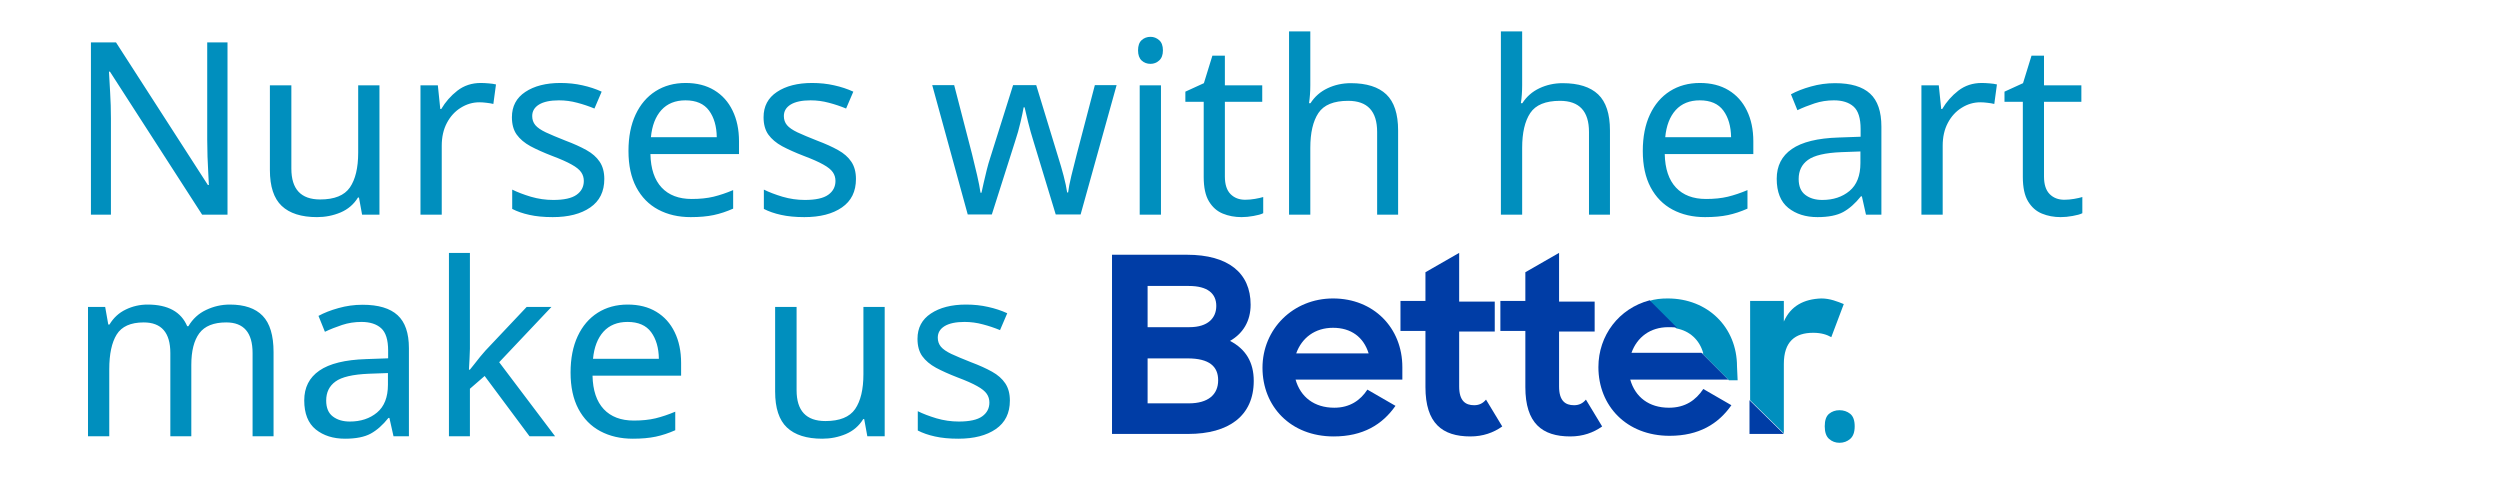
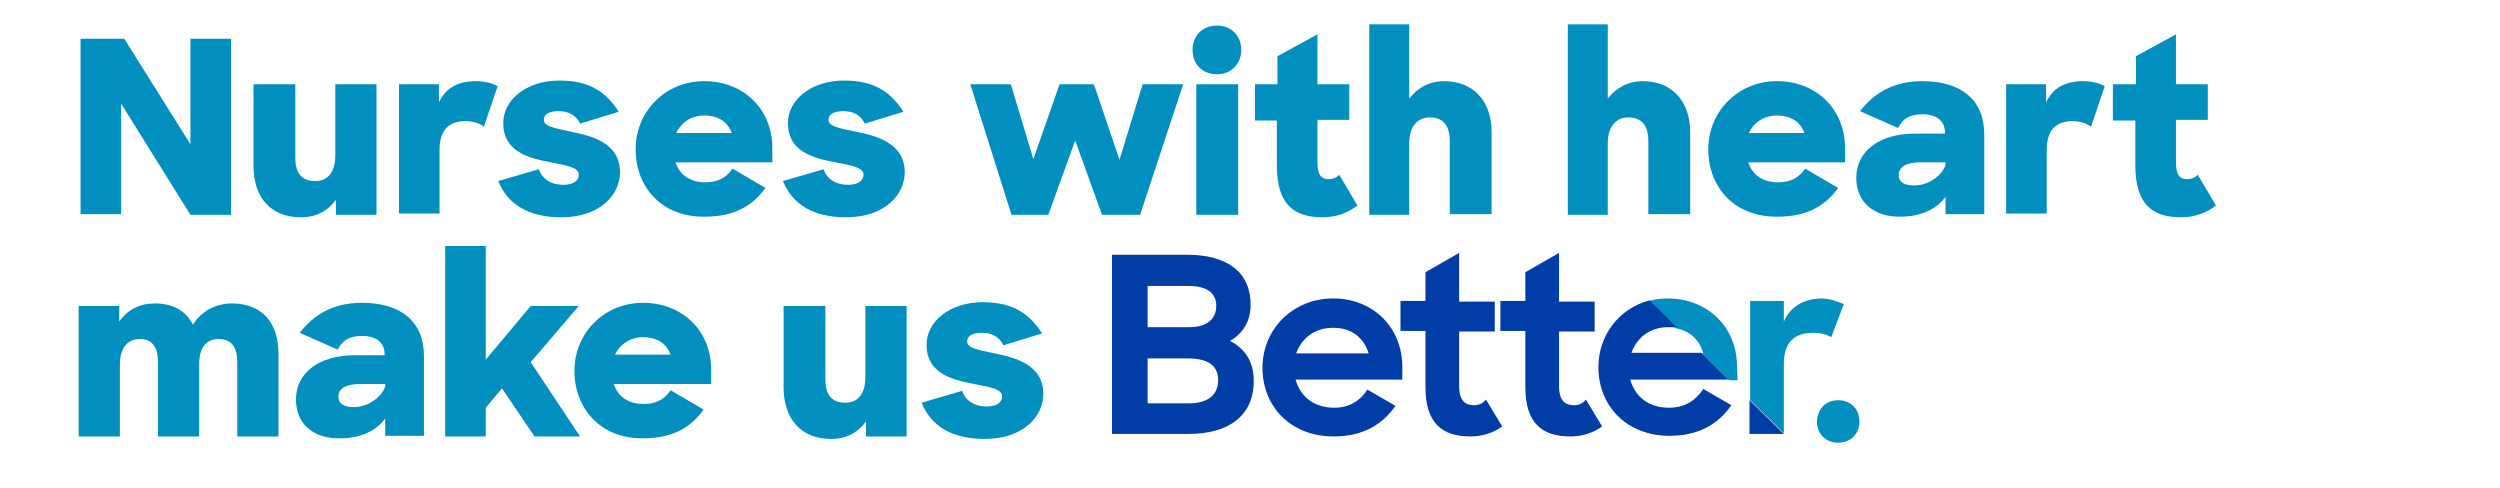
<svg xmlns="http://www.w3.org/2000/svg" version="1.1" id="Layer_1" x="0px" y="0px" viewBox="0 0 400.4 78.1" style="enable-background:new 0 0 400.4 78.1;" xml:space="preserve">
  <style type="text/css">
- 	.st0{fill:#008FBE;}
- 	.st1{font-family:'SharpSans-Extrabold';}
- 	.st2{font-size:38.643px;}
- 	.st3{fill:#003DA6;}
- 	.st4{font-family:'SharpSans-Bold';}
+ 	.st0{enable-background:new    ;}
+ 	.st1{fill:#008FBE;}
+ 	.st2{fill:#003DA6;}
</style>
  <g>
-     <text transform="matrix(1 0 0 1 10.8125 34.3831)" class="st0 st1 st2">Nurses with heart</text>
-     <text transform="matrix(1 0 0 1 10.8125 69.8729)" class="st0 st1 st2">make us </text>
+     <g class="st0">
+       <path class="st1" d="M12.9,6.2h7l10.6,16.9V6.2H37v28.2h-6.5L19.4,16.6v17.7h-6.5V6.2z" />
+       <path class="st1" d="M40.6,26.5v-13h6.7v11.8c0,2.4,1,3.7,3.2,3.7c1.9,0,3.2-1.3,3.2-4.1V13.5l6.6,0v20.9l-6.5,0V32    c-1.3,1.8-3.2,2.8-5.6,2.8C43.5,34.8,40.6,31.8,40.6,26.5z" />
+       <path class="st1" d="M63.9,13.5h6.4v2.9c1.1-2.4,3.2-3.4,5.9-3.4c1.4,0,2.6,0.3,3.5,0.8l-2.2,6.5c-0.6-0.5-1.7-0.9-2.9-0.9    c-2.6,0-4.2,1.3-4.2,4.6v10.2h-6.5V13.5z" />
+       <path class="st1" d="M79.8,29l6.5-1.9c0.6,1.7,2.1,2.5,3.9,2.5c1.7,0,2.5-0.7,2.5-1.6c0-1.2-1.9-1.5-4.5-2    c-3.6-0.7-7.6-1.7-7.6-6.3c0-3.7,3.7-6.8,9-6.8c4.9,0,7.5,1.9,9.5,5l-6.2,1.9c-0.6-1.3-1.8-2-3.4-2c-1.6,0-2.4,0.5-2.4,1.4    c0,1,1.5,1.3,4.4,1.9c3.5,0.7,7.8,1.9,7.8,6.5c0,3.5-3.1,7.2-9.4,7.2C84.6,34.8,81.3,32.7,79.8,29z" />
+       <path class="st1" d="M101.8,23.9c0-6,4.7-10.9,11-10.9c6.4,0,10.9,4.6,10.9,10.7v2.3h-15.5c0.7,2.1,2.4,3.2,4.8,3.2    c2,0,3.4-0.8,4.3-2.2l5.3,3.1c-2.1,2.9-5,4.6-9.7,4.6C106,34.8,101.8,30,101.8,23.9z M108.3,21.3h8.9c-0.7-1.9-2.3-2.8-4.4-2.8    C110.7,18.5,109.1,19.6,108.3,21.3z" />
+       <path class="st1" d="M125.4,29l6.5-1.9c0.6,1.7,2.1,2.5,3.9,2.5c1.7,0,2.5-0.7,2.5-1.6c0-1.2-1.9-1.5-4.5-2    c-3.6-0.7-7.6-1.7-7.6-6.3c0-3.7,3.7-6.8,9-6.8c4.9,0,7.5,1.9,9.5,5l-6.2,1.9c-0.6-1.3-1.8-2-3.4-2c-1.6,0-2.4,0.5-2.4,1.4    c0,1,1.5,1.3,4.4,1.9c3.5,0.7,7.8,1.9,7.8,6.5c0,3.5-3.1,7.2-9.4,7.2C130.2,34.8,126.9,32.7,125.4,29z" />
+       <path class="st1" d="M155.4,13.5h6.5l3.6,12l4.2-12h5.5l4.1,12.1l3.7-12.1h6.5l-6.9,20.9h-6.1l-4.3-11.9l-4.3,11.9H162L155.4,13.5    z" />
+       <path class="st1" d="M194.9,4.1c2.3,0,3.9,1.6,3.9,3.9c0,2.2-1.6,3.9-3.9,3.9c-2.3,0-3.9-1.6-3.9-3.9C191,5.7,192.6,4.1,194.9,4.1    z M191.6,13.5h6.7v20.9h-6.7V13.5z" />
+       <path class="st1" d="M201,13.5h3.6V9l6.4-3.5v8h5.1v5.7H211v6.8c0,2.1,0.7,2.7,1.8,2.7c0.6,0,1.2-0.2,1.7-0.7l2.9,4.9    c-1.5,1.2-3.4,1.9-5.6,1.9c-4.6,0-7.3-2.1-7.3-8.3v-7.2H201V13.5z" />
+       <path class="st1" d="M219.3,3.9h6.4v11.9c1.3-1.7,3.2-2.8,5.6-2.8c4.6,0,7.6,3.1,7.6,8.2v13.1h-6.7V22.6c0-2.4-1-3.8-3.2-3.8    c-1.9,0-3.3,1.4-3.3,4.1v11.5h-6.4V3.9z" />
+       <path class="st1" d="M251.1,3.9h6.4v11.9c1.3-1.7,3.2-2.8,5.6-2.8c4.6,0,7.6,3.1,7.6,8.2v13.1H264V22.6c0-2.4-1-3.8-3.2-3.8    c-1.9,0-3.3,1.4-3.3,4.1v11.5h-6.4V3.9z" />
+       <path class="st1" d="M273.6,23.9c0-6,4.7-10.9,11-10.9c6.4,0,10.9,4.6,10.9,10.7v2.3h-15.5c0.7,2.1,2.4,3.2,4.8,3.2    c2,0,3.4-0.8,4.3-2.2l5.3,3.1c-2.1,2.9-5,4.6-9.7,4.6C277.8,34.8,273.6,30,273.6,23.9z M280.1,21.3h8.9c-0.7-1.9-2.3-2.8-4.4-2.8    C282.5,18.5,280.9,19.6,280.1,21.3z" />
+       <path class="st1" d="M297.3,28.5c0-4.3,3.7-7.1,9.4-7.1h4.8v-0.2c0-1.7-1.2-2.9-3.6-2.9c-2,0-3.2,0.7-3.9,2.2l-6.1-2.7    c2.2-2.8,5.2-4.8,10-4.8c6.3,0,9.9,3.1,9.9,8.5v12.8h-6.2v-2.8c-1.4,2-4,3.2-7.2,3.2C300.2,34.8,297.3,32.4,297.3,28.5z     M311.6,26.4V26h-4c-2.4,0-3.5,0.8-3.5,2c0,1.2,0.9,1.7,2.5,1.7C308.8,29.7,311,28.2,311.6,26.4z" />
+       <path class="st1" d="M321.3,13.5h6.4v2.9c1.1-2.4,3.2-3.4,5.9-3.4c1.4,0,2.6,0.3,3.5,0.8l-2.2,6.5c-0.6-0.5-1.7-0.9-2.9-0.9    c-2.6,0-4.2,1.3-4.2,4.6v10.2h-6.5V13.5z" />
+       <path class="st1" d="M338.5,13.5h3.6V9l6.4-3.5v8h5.1v5.7h-5.1v6.8c0,2.1,0.7,2.7,1.8,2.7c0.6,0,1.2-0.2,1.7-0.7l2.9,4.9    c-1.5,1.2-3.4,1.9-5.6,1.9c-4.6,0-7.3-2.1-7.3-8.3v-7.2h-3.6V13.5z" />
+     </g>
+     <g class="st0">
+       <path class="st1" d="M12.6,49h6.5v2.5c1.3-1.9,3.3-2.9,5.7-2.9c2.9,0,5,1.2,6.1,3.4c1.3-2.1,3.6-3.4,6.2-3.4    c4.9,0,7.5,3.1,7.5,8.1v13.2H38V58c0-2.4-0.9-3.7-3-3.7c-1.9,0-3.1,1.3-3.1,4v11.6h-6.6V58c0-2.4-0.9-3.7-2.9-3.7    c-1.9,0-3.2,1.3-3.2,4.1v11.5h-6.6V49z" />
+       <path class="st1" d="M47.4,64c0-4.3,3.7-7.1,9.4-7.1h4.8v-0.2c0-1.7-1.2-2.9-3.6-2.9c-2,0-3.2,0.7-3.9,2.2l-6.1-2.7    c2.2-2.8,5.2-4.8,10-4.8c6.3,0,9.9,3.1,9.9,8.5v12.8h-6.2v-2.8c-1.4,2-4,3.2-7.2,3.2C50.2,70.3,47.4,67.9,47.4,64z M61.7,61.9    v-0.4h-4c-2.4,0-3.5,0.8-3.5,2c0,1.2,0.9,1.7,2.5,1.7C58.8,65.2,61.1,63.7,61.7,61.9z" />
+       <path class="st1" d="M80.4,62.2l-2.6,3.1v4.6h-6.5V39.4h6.5v18.2l7.2-8.6h7.7L85,58l7.9,11.9h-7.3L80.4,62.2z" />
+       <path class="st1" d="M92,59.4c0-6,4.7-10.9,11-10.9c6.4,0,10.9,4.6,10.9,10.7v2.3H98.3c0.7,2.1,2.4,3.2,4.8,3.2    c2,0,3.4-0.8,4.3-2.2l5.3,3.1c-2.1,2.9-5,4.6-9.7,4.6C96.3,70.3,92,65.5,92,59.4z M98.5,56.8h8.9c-0.7-1.9-2.3-2.8-4.4-2.8    C101,54,99.3,55.1,98.5,56.8z" />
+       <path class="st1" d="M125.5,62V49h6.7v11.8c0,2.4,1,3.7,3.2,3.7c1.9,0,3.2-1.3,3.2-4.1V49l6.6,0v20.9l-6.5,0v-2.4    c-1.3,1.8-3.2,2.8-5.6,2.8C128.4,70.3,125.5,67.2,125.5,62z" />
+       <path class="st1" d="M147.6,64.5l6.5-1.9c0.6,1.7,2.1,2.5,3.9,2.5c1.7,0,2.5-0.7,2.5-1.6c0-1.2-1.9-1.5-4.5-2    c-3.6-0.7-7.6-1.7-7.6-6.3c0-3.7,3.7-6.8,9-6.8c4.9,0,7.5,1.9,9.5,5l-6.2,1.9c-0.6-1.3-1.8-2-3.4-2c-1.6,0-2.4,0.5-2.4,1.4    c0,1,1.5,1.3,4.4,1.9c3.5,0.7,7.8,1.9,7.8,6.5c0,3.5-3.1,7.2-9.4,7.2C152.4,70.3,149.1,68.2,147.6,64.5z" />
+     </g>
    <g>
-       <path class="st0" d="M285.7,51.5v-3.3h-5.4v15.9l5.4,5.3l0,0V58.3c0-3.6,1.8-5,4.7-5c1.3,0,2.2,0.3,2.9,0.7l2-5.3    c-1-0.4-2.2-0.9-3.6-0.9C288.9,47.9,286.8,49,285.7,51.5" />
-       <path class="st0" d="M278.2,58.7c0-6.3-4.7-10.9-11.1-10.9c-1.1,0-2,0.1-3,0.4l4.4,4.4c2.1,0.4,3.7,1.8,4.3,4h-0.2l4.3,4.3h1.4    L278.2,58.7L278.2,58.7z" />
-       <polygon class="st3" points="280.2,64.1 280.2,69.5 285.7,69.5   " />
+       <path class="st1" d="M285.7,51.5v-3.3h-5.4v15.9l5.4,5.3l0,0V58.3c0-3.6,1.8-5,4.7-5c1.3,0,2.2,0.3,2.9,0.7l2-5.3    c-1-0.4-2.2-0.9-3.6-0.9C288.9,47.9,286.8,49,285.7,51.5" />
+       <path class="st1" d="M278.2,58.7c0-6.3-4.7-10.9-11.1-10.9c-1.1,0-2,0.1-3,0.4l4.4,4.4c2.1,0.4,3.7,1.8,4.3,4h-0.2l4.3,4.3h1.4    L278.2,58.7L278.2,58.7z" />
+       <polygon class="st2" points="280.2,64.1 280.2,69.5 285.7,69.5   " />
      <g>
-         <path class="st3" d="M267.3,65.3c-3.2,0-5.4-1.7-6.2-4.5h15.7l-4.3-4.3h-11.2c0.9-2.5,3-4.1,5.9-4.1c0.5,0,1,0,1.4,0.1l-4.4-4.4     c-4.9,1.3-8.2,5.6-8.2,10.7c0,6.2,4.5,11,11.4,11c4.7,0,7.8-1.9,9.9-4.9l-4.5-2.6C271.6,64.1,269.9,65.3,267.3,65.3" />
-         <path class="st3" d="M252.1,64.9c-1.4,0-2.4-0.7-2.4-3v-8.8h5.7v-4.8h-5.7v-7.8l-5.4,3.1v4.6h-4V53h4v9c0,5.8,2.7,7.9,7.2,7.9     c2,0,3.7-0.6,5.1-1.6l-2.6-4.3C253.5,64.6,252.9,64.9,252.1,64.9" />
-         <path class="st3" d="M236.1,64.9c-1.4,0-2.4-0.7-2.4-3v-8.8h5.7v-4.8h-5.7v-7.8l-5.4,3.1v4.6h-4V53h4v9c0,5.8,2.7,7.9,7.2,7.9     c2,0,3.7-0.6,5.1-1.6L238,64C237.5,64.6,236.9,64.9,236.1,64.9" />
-         <path class="st3" d="M207.6,56.6c0.9-2.5,3-4.1,5.9-4.1c2.9,0,4.9,1.5,5.7,4.1H207.6z M213.5,47.8c-6.4,0-11.3,4.9-11.3,11.1     s4.5,11,11.4,11c4.7,0,7.8-1.9,9.9-4.9l-4.5-2.6c-1.1,1.7-2.8,2.9-5.3,2.9c-3.2,0-5.4-1.7-6.2-4.5h17.1v-2     C224.6,52.5,220,47.8,213.5,47.8" />
-         <path class="st3" d="M190.4,64.6h-6.6v-7.2h6.4c3.5,0,4.9,1.3,4.9,3.5C195.1,63.2,193.5,64.6,190.4,64.6 M183.8,45.8h6.6     c3,0,4.4,1.2,4.4,3.2c0,1.9-1.3,3.4-4.3,3.4h-6.7C183.8,52.4,183.8,45.8,183.8,45.8z M197,54.6c2.1-1.2,3.3-3.2,3.3-5.8     c0-5.1-3.6-8-10.2-8h-12v28.7h12.2c6.5,0,10.5-2.9,10.5-8.5C200.8,58,199.5,55.9,197,54.6" />
+         <path class="st2" d="M267.3,65.3c-3.2,0-5.4-1.7-6.2-4.5h15.7l-4.3-4.3h-11.2c0.9-2.5,3-4.1,5.9-4.1c0.5,0,1,0,1.4,0.1l-4.4-4.4     c-4.9,1.3-8.2,5.6-8.2,10.7c0,6.2,4.5,11,11.4,11c4.7,0,7.8-1.9,9.9-4.9l-4.5-2.6C271.6,64.1,269.9,65.3,267.3,65.3" />
+         <path class="st2" d="M252.1,64.9c-1.4,0-2.4-0.7-2.4-3v-8.8h5.7v-4.8h-5.7v-7.8l-5.4,3.1v4.6h-4V53h4v9c0,5.8,2.7,7.9,7.2,7.9     c2,0,3.7-0.6,5.1-1.6L254,64C253.5,64.6,252.9,64.9,252.1,64.9" />
+         <path class="st2" d="M236.1,64.9c-1.4,0-2.4-0.7-2.4-3v-8.8h5.7v-4.8h-5.7v-7.8l-5.4,3.1v4.6h-4V53h4v9c0,5.8,2.7,7.9,7.2,7.9     c2,0,3.7-0.6,5.1-1.6L238,64C237.5,64.6,236.9,64.9,236.1,64.9" />
+         <path class="st2" d="M207.6,56.6c0.9-2.5,3-4.1,5.9-4.1s4.9,1.5,5.7,4.1H207.6z M213.5,47.8c-6.4,0-11.3,4.9-11.3,11.1     s4.5,11,11.4,11c4.7,0,7.8-1.9,9.9-4.9l-4.5-2.6c-1.1,1.7-2.8,2.9-5.3,2.9c-3.2,0-5.4-1.7-6.2-4.5h17.1v-2     C224.6,52.5,220,47.8,213.5,47.8" />
+         <path class="st2" d="M190.4,64.6h-6.6v-7.2h6.4c3.5,0,4.9,1.3,4.9,3.5C195.1,63.2,193.5,64.6,190.4,64.6 M183.8,45.8h6.6     c3,0,4.4,1.2,4.4,3.2c0,1.9-1.3,3.4-4.3,3.4h-6.7V45.8z M197,54.6c2.1-1.2,3.3-3.2,3.3-5.8c0-5.1-3.6-8-10.2-8h-12v28.7h12.2     c6.5,0,10.5-2.9,10.5-8.5C200.8,58,199.5,55.9,197,54.6" />
      </g>
-       <text transform="matrix(1 0 0 1 289.4692 70.37)" class="st0 st4 st2">.</text>
+       <g class="st0">
+         <path class="st1" d="M294.4,64.1c2,0,3.4,1.4,3.4,3.4c0,2-1.4,3.4-3.4,3.4c-2,0-3.4-1.4-3.4-3.4     C291.1,65.5,292.4,64.1,294.4,64.1z" />
+       </g>
    </g>
  </g>
</svg>
